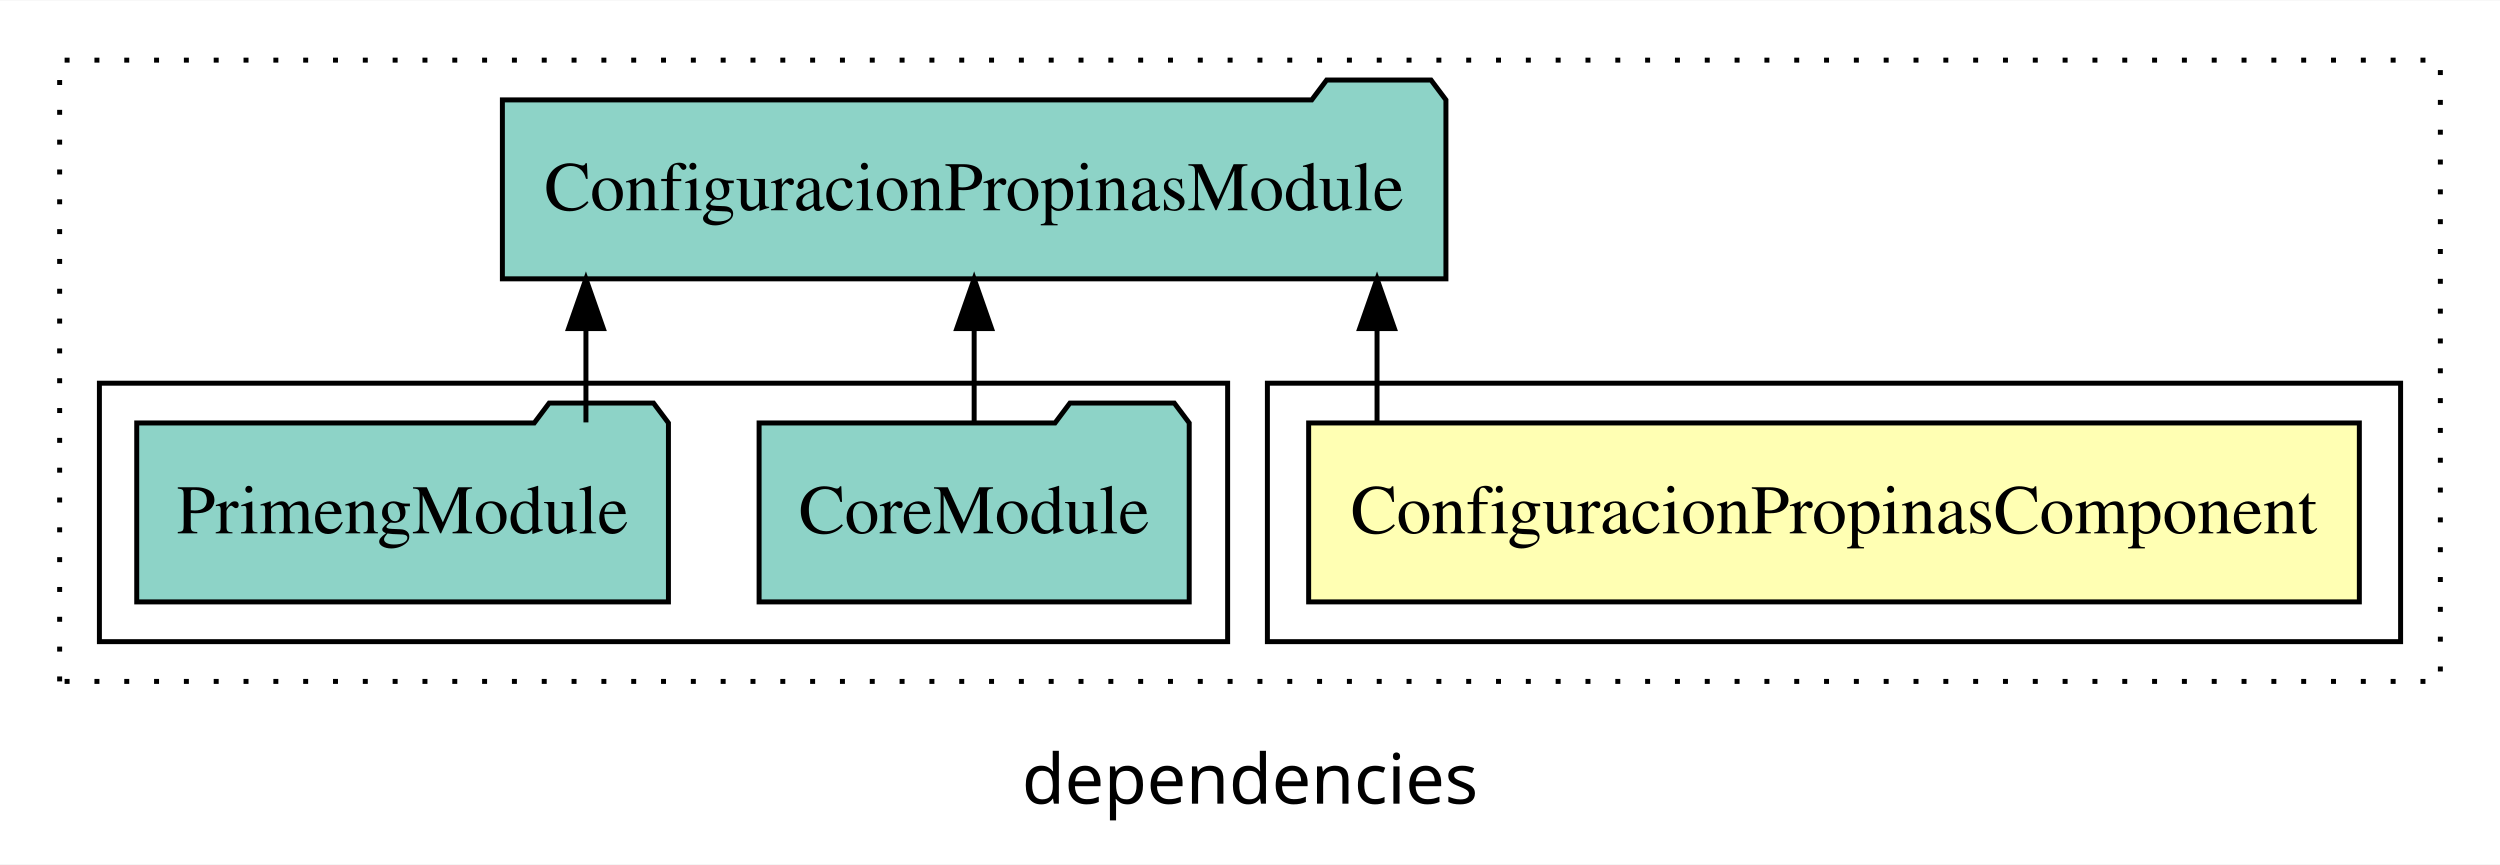
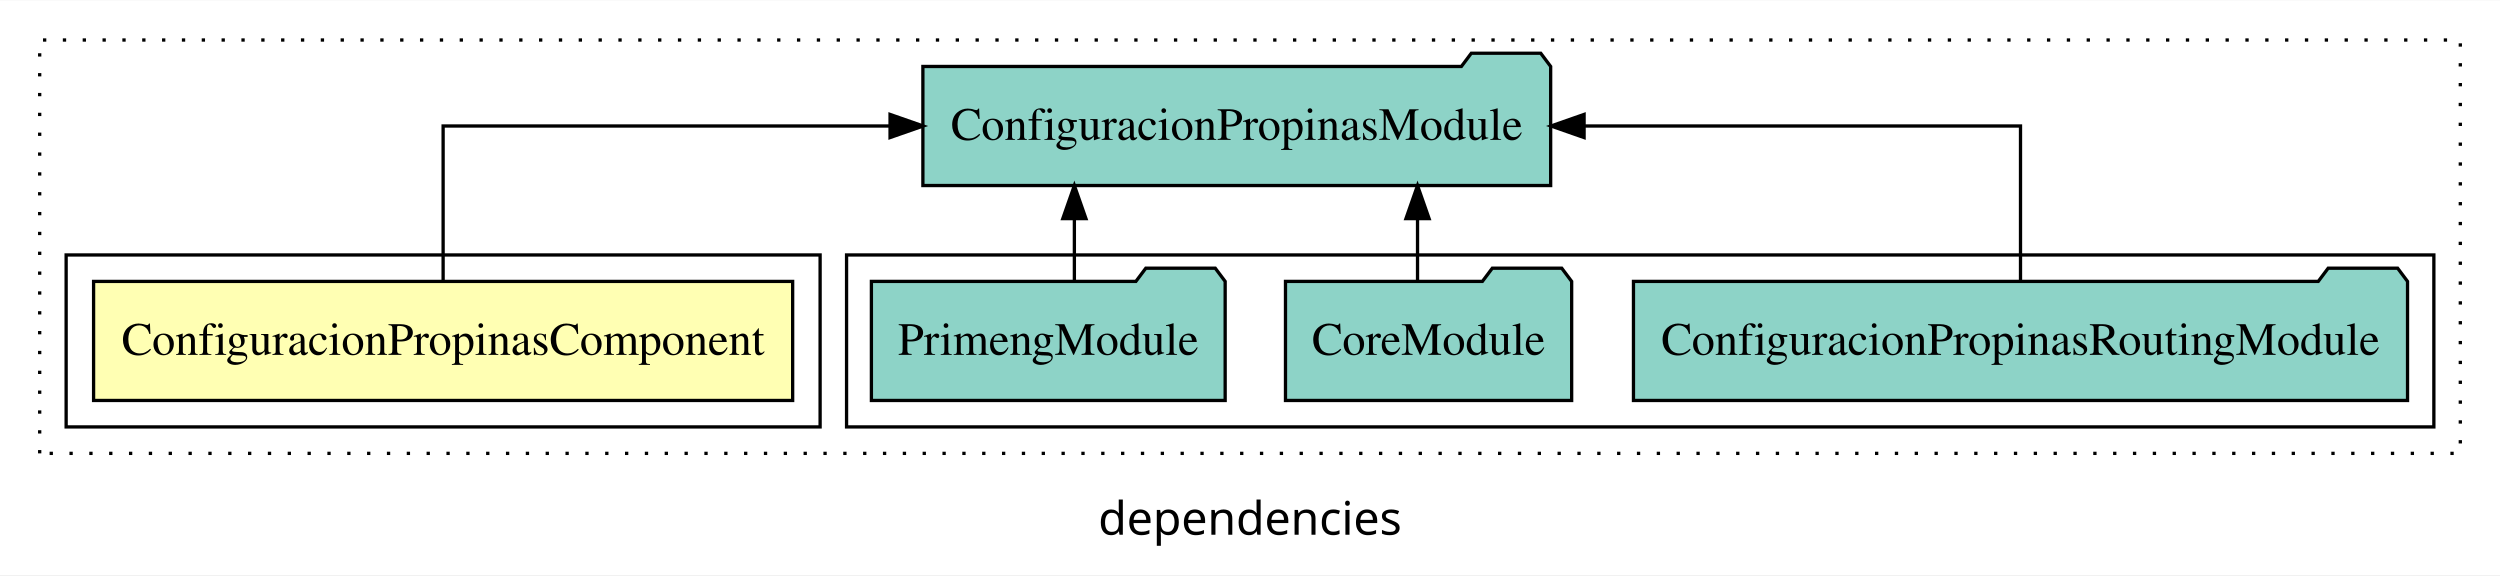
- <svg xmlns="http://www.w3.org/2000/svg" width="503pt" height="174pt" viewBox="0.00 0.00 503.00 173.80">
+ <svg xmlns="http://www.w3.org/2000/svg" width="756pt" height="174pt" viewBox="0.00 0.00 756.00 173.80">
  <g id="graph0" class="graph" transform="scale(1 1) rotate(0) translate(4 169.8)">
-     <polygon fill="white" stroke="transparent" points="-4,4 -4,-169.8 499,-169.8 499,4 -4,4" />
-     <text text-anchor="middle" x="247.5" y="-8.2" font-family="sans-serif" font-size="14.00">dependencies</text>
+     <polygon fill="white" stroke="transparent" points="-4,4 -4,-169.8 752,-169.8 752,4 -4,4" />
+     <text text-anchor="middle" x="374" y="-8.2" font-family="sans-serif" font-size="14.00">dependencies</text>
    <g id="clust1" class="cluster">
-       <polygon fill="none" stroke="black" stroke-dasharray="1,5" points="8,-32.8 8,-157.8 487,-157.8 487,-32.8 8,-32.8" />
+       <polygon fill="none" stroke="black" stroke-dasharray="1,5" points="8,-32.8 8,-157.8 740,-157.8 740,-32.8 8,-32.8" />
+     </g>
+     <g id="clust4" class="cluster">
+       <polygon fill="none" stroke="black" points="252,-40.8 252,-92.8 732,-92.8 732,-40.8 252,-40.8" />
    </g>
    <g id="clust2" class="cluster">
-       <polygon fill="none" stroke="black" points="251,-40.8 251,-92.8 479,-92.8 479,-40.8 251,-40.8" />
-     </g>
-     <g id="clust4" class="cluster">
-       <polygon fill="none" stroke="black" points="16,-40.8 16,-92.8 243,-92.8 243,-40.8 16,-40.8" />
+       <polygon fill="none" stroke="black" points="16,-40.8 16,-92.8 244,-92.8 244,-40.8 16,-40.8" />
    </g>
    <g id="node1" class="node">
-       <polygon fill="#ffffb3" stroke="black" points="470.7,-84.8 259.3,-84.8 259.3,-48.8 470.7,-48.8 470.7,-84.8" />
-       <text text-anchor="middle" x="365" y="-62.6" font-family="Times,serif" font-size="14.00">ConfiguracionPropinasComponent</text>
+       <polygon fill="#ffffb3" stroke="black" points="235.7,-84.8 24.3,-84.8 24.3,-48.8 235.7,-48.8 235.7,-84.8" />
+       <text text-anchor="middle" x="130" y="-62.6" font-family="Times,serif" font-size="14.00">ConfiguracionPropinasComponent</text>
    </g>
    <g id="node2" class="node">
-       <polygon fill="#8dd3c7" stroke="black" points="286.92,-149.8 283.92,-153.8 262.92,-153.8 259.92,-149.8 97.08,-149.8 97.08,-113.8 286.92,-113.8 286.92,-149.8" />
-       <text text-anchor="middle" x="192" y="-127.6" font-family="Times,serif" font-size="14.00">ConfiguracionPropinasModule</text>
+       <polygon fill="#8dd3c7" stroke="black" points="464.92,-149.8 461.92,-153.8 440.92,-153.8 437.92,-149.8 275.08,-149.8 275.08,-113.8 464.92,-113.8 464.92,-149.8" />
+       <text text-anchor="middle" x="370" y="-127.6" font-family="Times,serif" font-size="14.00">ConfiguracionPropinasModule</text>
    </g>
    <g id="edge1" class="edge">
-       <path fill="none" stroke="black" d="M273.06,-84.91C273.06,-84.91 273.06,-103.79 273.06,-103.79" />
-       <polygon fill="black" stroke="black" points="269.56,-103.79 273.06,-113.79 276.56,-103.79 269.56,-103.79" />
+       <path fill="none" stroke="black" d="M130,-84.91C130,-104.14 130,-131.8 130,-131.8 130,-131.8 265.15,-131.8 265.15,-131.8" />
+       <polygon fill="black" stroke="black" points="265.15,-135.3 275.15,-131.8 265.15,-128.3 265.15,-135.3" />
    </g>
    <g id="node3" class="node">
-       <polygon fill="#8dd3c7" stroke="black" points="235.27,-84.8 232.27,-88.8 211.27,-88.8 208.27,-84.8 148.73,-84.8 148.73,-48.8 235.27,-48.8 235.27,-84.8" />
-       <text text-anchor="middle" x="192" y="-62.6" font-family="Times,serif" font-size="14.00">CoreModule</text>
+       <polygon fill="#8dd3c7" stroke="black" points="724.04,-84.8 721.04,-88.8 700.04,-88.8 697.04,-84.8 489.96,-84.8 489.96,-48.8 724.04,-48.8 724.04,-84.8" />
+       <text text-anchor="middle" x="607" y="-62.6" font-family="Times,serif" font-size="14.00">ConfiguracionPropinasRoutingModule</text>
    </g>
    <g id="edge2" class="edge">
-       <path fill="none" stroke="black" d="M192,-84.91C192,-84.91 192,-103.79 192,-103.79" />
-       <polygon fill="black" stroke="black" points="188.5,-103.79 192,-113.79 195.5,-103.79 188.5,-103.79" />
+       <path fill="none" stroke="black" d="M607,-84.91C607,-104.14 607,-131.8 607,-131.8 607,-131.8 475.03,-131.8 475.03,-131.8" />
+       <polygon fill="black" stroke="black" points="475.03,-128.3 465.03,-131.8 475.03,-135.3 475.03,-128.3" />
    </g>
    <g id="node4" class="node">
-       <polygon fill="#8dd3c7" stroke="black" points="130.49,-84.8 127.49,-88.8 106.49,-88.8 103.49,-84.8 23.51,-84.8 23.51,-48.8 130.49,-48.8 130.49,-84.8" />
-       <text text-anchor="middle" x="77" y="-62.6" font-family="Times,serif" font-size="14.00">PrimengModule</text>
+       <polygon fill="#8dd3c7" stroke="black" points="471.27,-84.8 468.27,-88.8 447.27,-88.8 444.27,-84.8 384.73,-84.8 384.73,-48.8 471.27,-48.8 471.27,-84.8" />
+       <text text-anchor="middle" x="428" y="-62.6" font-family="Times,serif" font-size="14.00">CoreModule</text>
    </g>
    <g id="edge3" class="edge">
-       <path fill="none" stroke="black" d="M113.89,-84.91C113.89,-84.91 113.89,-103.79 113.89,-103.79" />
-       <polygon fill="black" stroke="black" points="110.39,-103.79 113.89,-113.79 117.39,-103.79 110.39,-103.79" />
+       <path fill="none" stroke="black" d="M424.66,-84.91C424.66,-84.91 424.66,-103.79 424.66,-103.79" />
+       <polygon fill="black" stroke="black" points="421.16,-103.79 424.66,-113.79 428.16,-103.79 421.16,-103.79" />
+     </g>
+     <g id="node5" class="node">
+       <polygon fill="#8dd3c7" stroke="black" points="366.49,-84.8 363.49,-88.8 342.49,-88.8 339.49,-84.8 259.51,-84.8 259.51,-48.8 366.49,-48.8 366.49,-84.8" />
+       <text text-anchor="middle" x="313" y="-62.6" font-family="Times,serif" font-size="14.00">PrimengModule</text>
+     </g>
+     <g id="edge4" class="edge">
+       <path fill="none" stroke="black" d="M320.89,-84.91C320.89,-84.91 320.89,-103.79 320.89,-103.79" />
+       <polygon fill="black" stroke="black" points="317.39,-103.79 320.89,-113.79 324.39,-103.79 317.39,-103.79" />
    </g>
  </g>
</svg>
